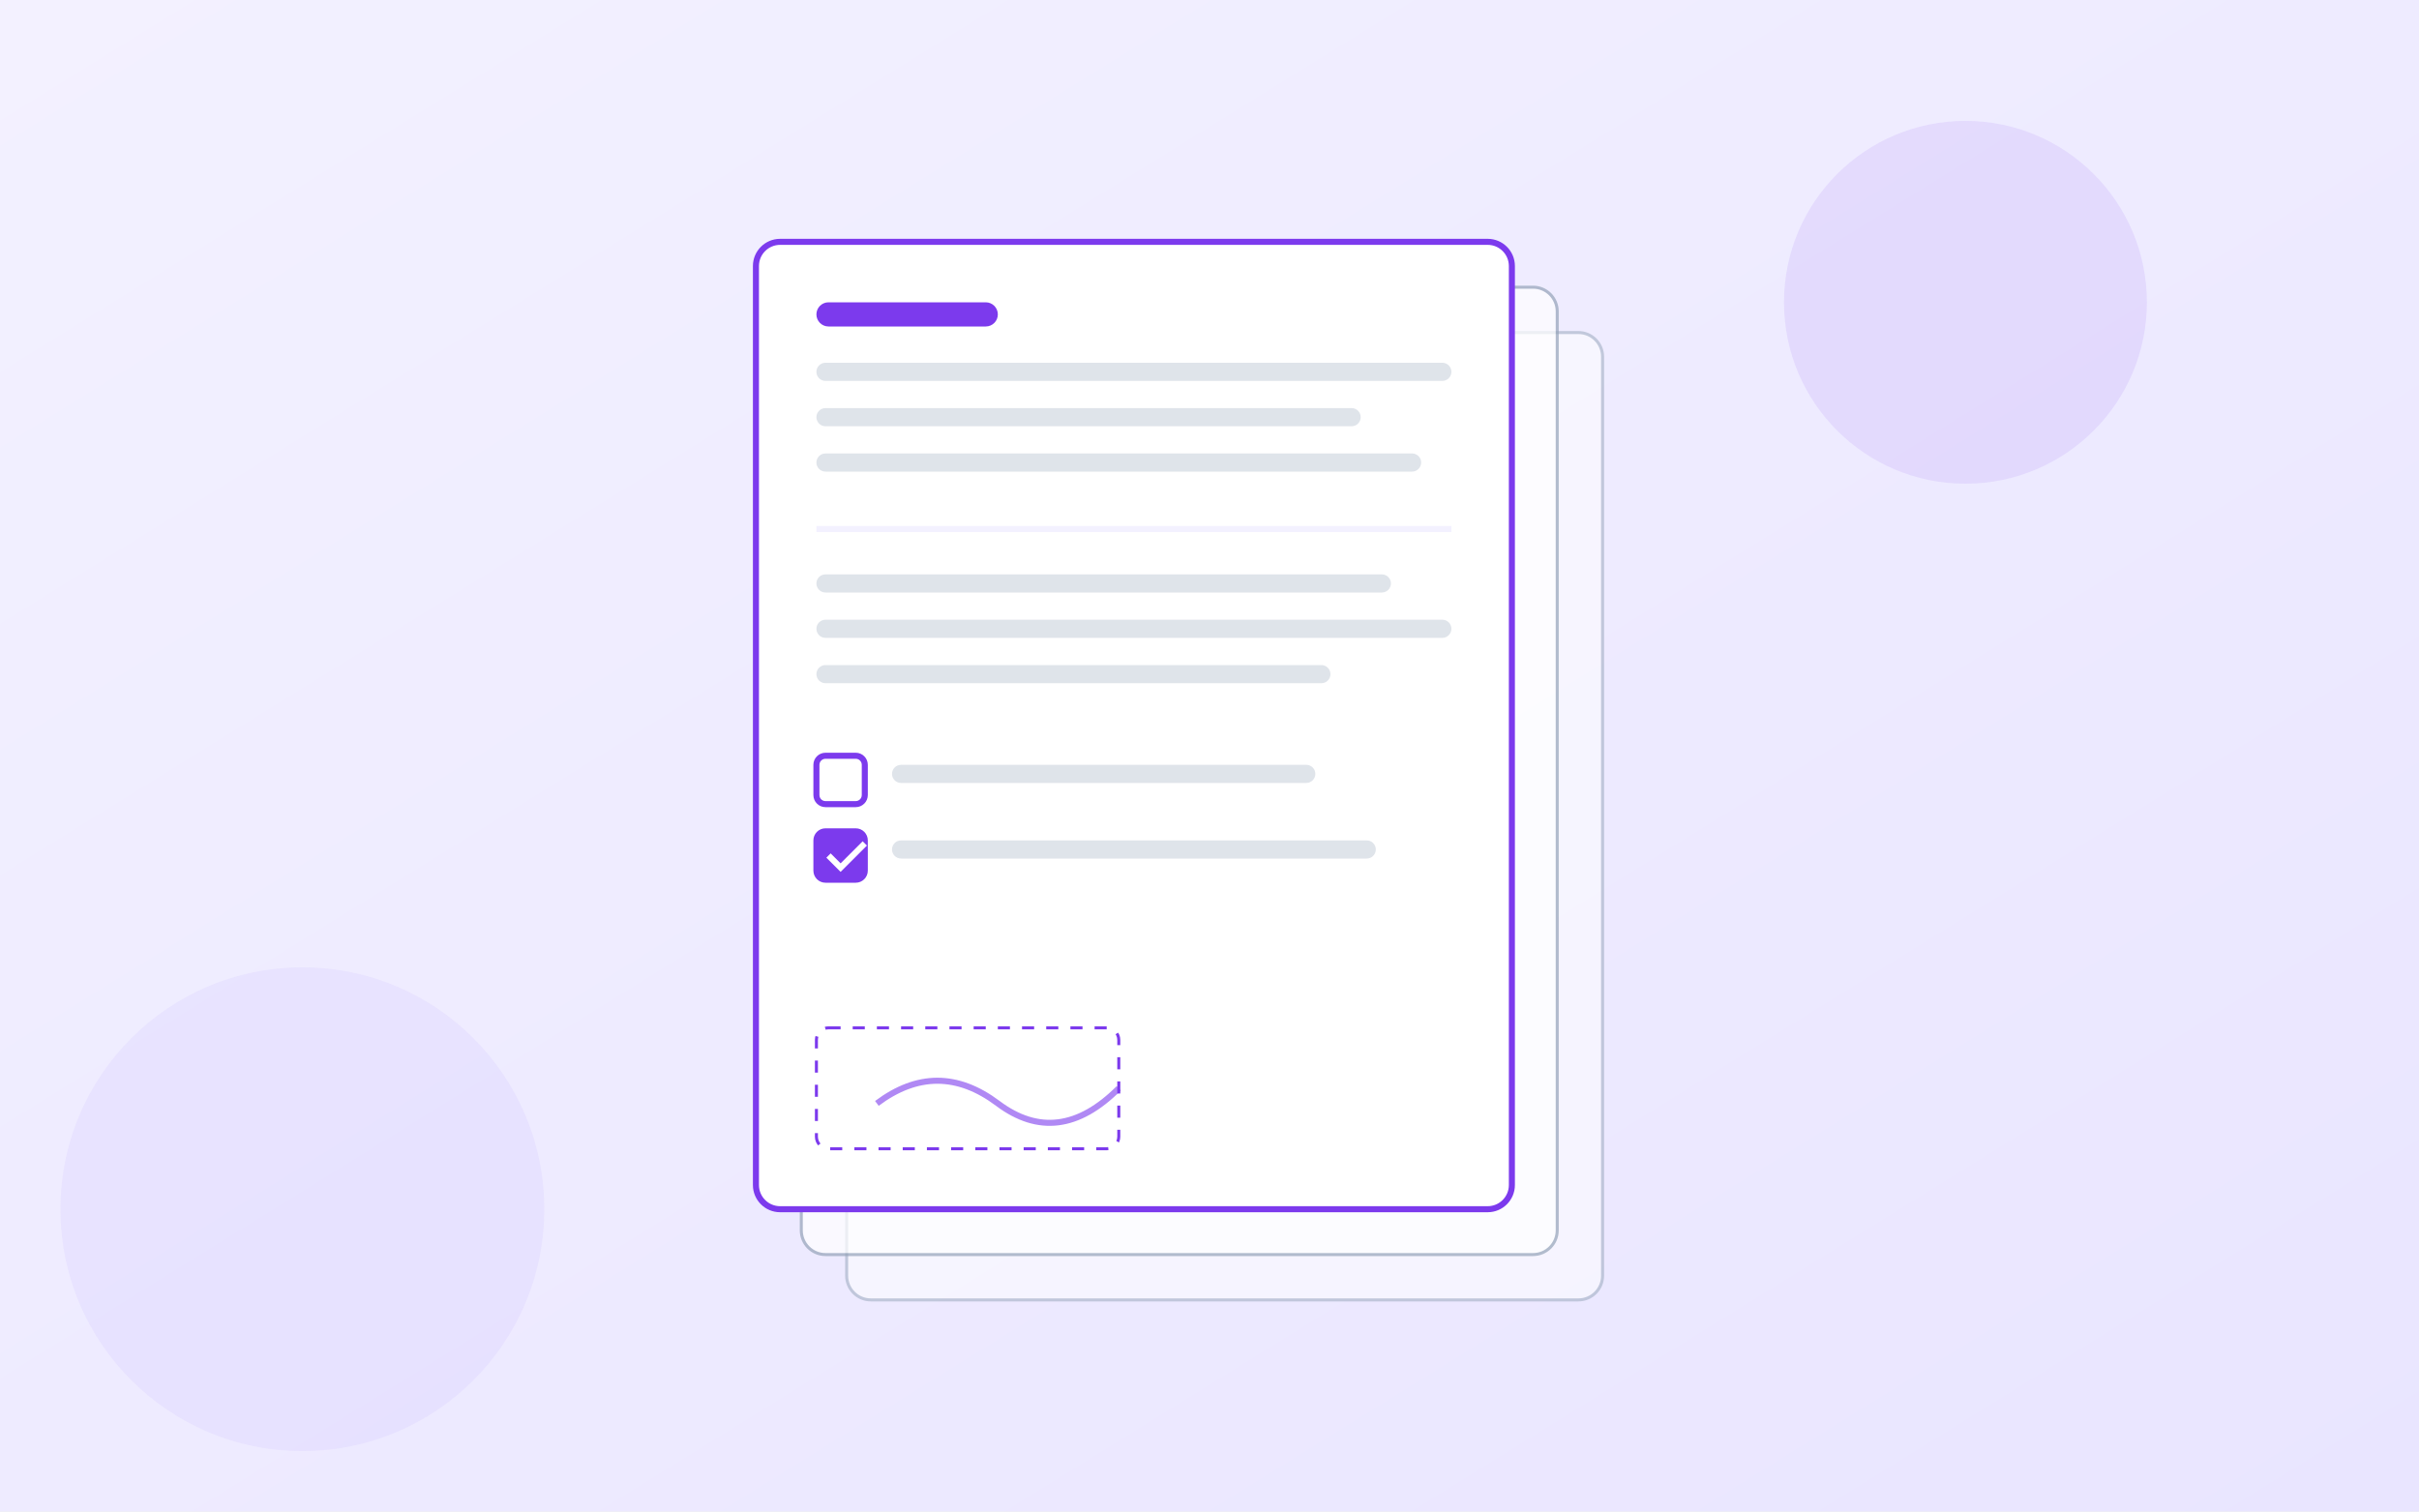
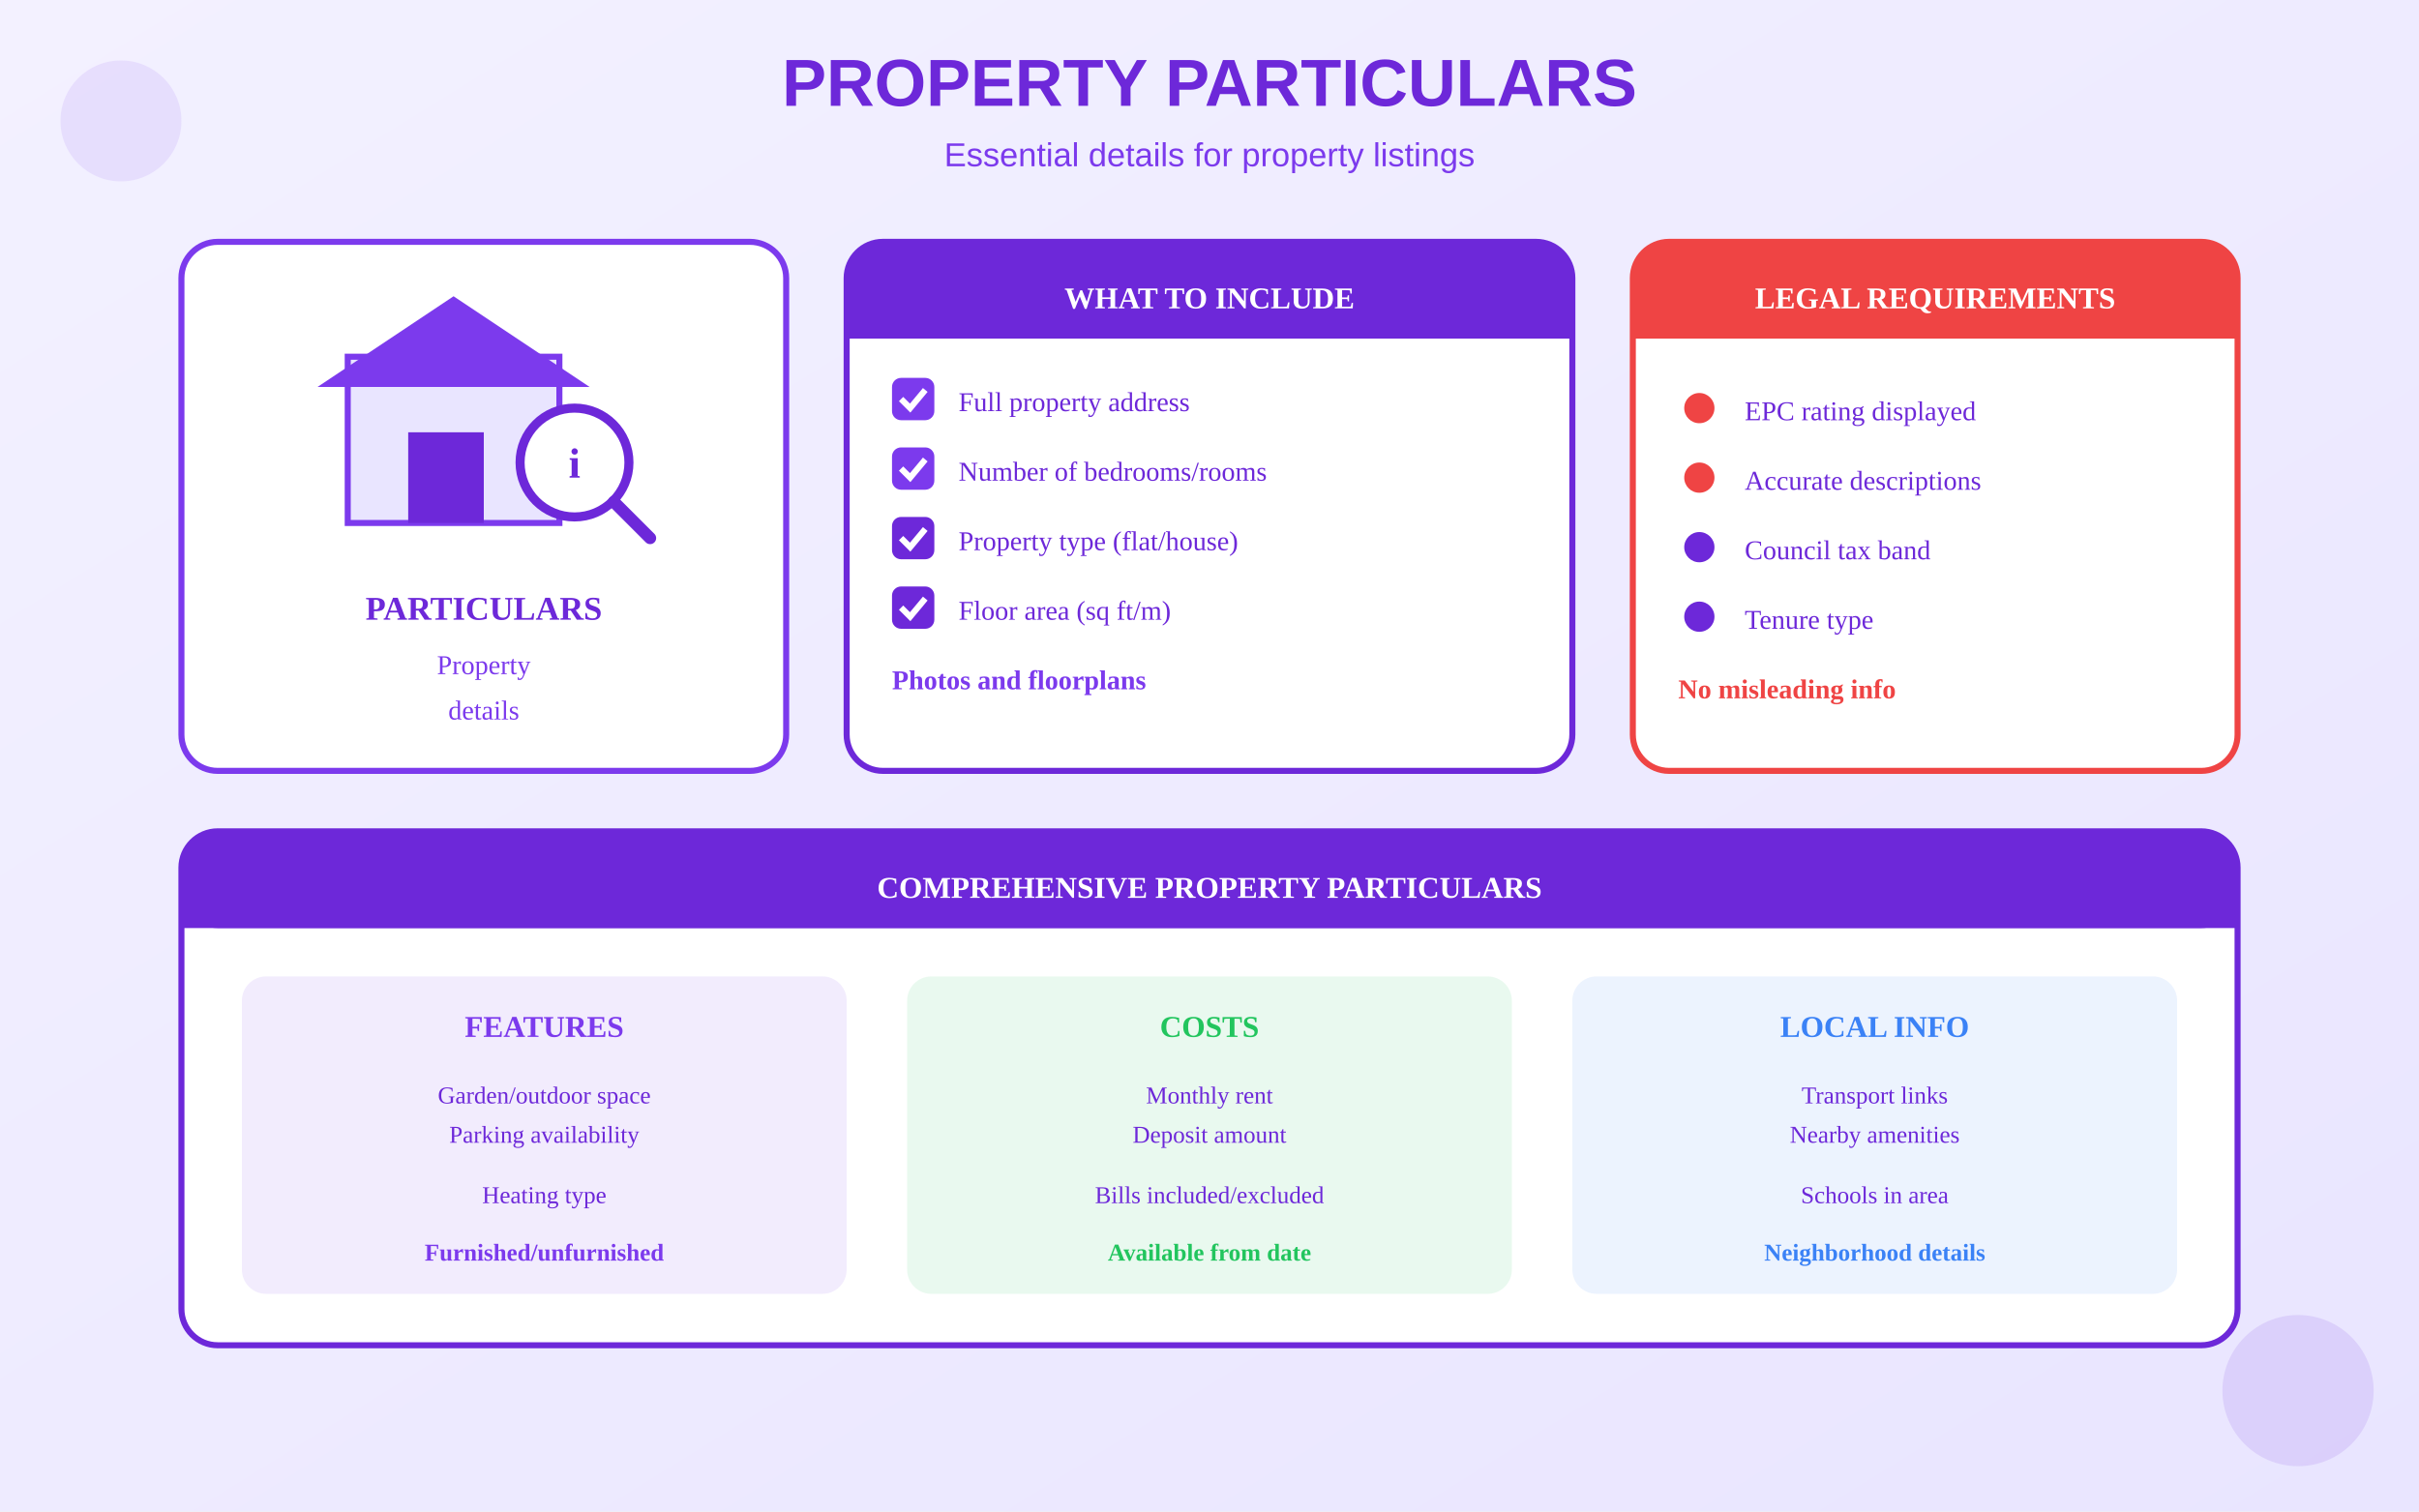
<svg xmlns="http://www.w3.org/2000/svg" viewBox="0 0 800 500">
  <defs>
    <linearGradient id="bgGrad" x1="0%" y1="0%" x2="100%" y2="100%">
      <stop offset="0%" style="stop-color:#F3F1FF" />
      <stop offset="100%" style="stop-color:#E9E5FF" />
    </linearGradient>
  </defs>
  <rect width="800" height="500" fill="url(#bgGrad)" />
-   <g transform="translate(250, 80)">
-     <rect x="30" y="30" width="250" height="320" rx="8" fill="white" stroke="#94A3B8" stroke-width="1" opacity="0.5" />
-     <rect x="15" y="15" width="250" height="320" rx="8" fill="white" stroke="#94A3B8" stroke-width="1" opacity="0.7" />
-     <rect x="0" y="0" width="250" height="320" rx="8" fill="white" stroke="#7C3AED" stroke-width="2" />
-     <rect x="20" y="20" width="60" height="8" rx="4" fill="#7C3AED" />
-     <rect x="20" y="40" width="210" height="6" rx="3" fill="#94A3B8" opacity="0.3" />
-     <rect x="20" y="55" width="180" height="6" rx="3" fill="#94A3B8" opacity="0.3" />
-     <rect x="20" y="70" width="200" height="6" rx="3" fill="#94A3B8" opacity="0.3" />
-     <line x1="20" y1="95" x2="230" y2="95" stroke="#F3F1FF" stroke-width="2" />
-     <rect x="20" y="110" width="190" height="6" rx="3" fill="#94A3B8" opacity="0.3" />
-     <rect x="20" y="125" width="210" height="6" rx="3" fill="#94A3B8" opacity="0.3" />
-     <rect x="20" y="140" width="170" height="6" rx="3" fill="#94A3B8" opacity="0.3" />
-     <rect x="20" y="170" width="16" height="16" rx="3" stroke="#7C3AED" stroke-width="2" fill="none" />
-     <rect x="45" y="173" width="140" height="6" rx="3" fill="#94A3B8" opacity="0.3" />
-     <rect x="20" y="195" width="16" height="16" rx="3" stroke="#7C3AED" stroke-width="2" fill="#7C3AED" />
-     <path d="M24 203 L28 207 L36 199" stroke="white" stroke-width="2" fill="none" />
-     <rect x="45" y="198" width="160" height="6" rx="3" fill="#94A3B8" opacity="0.3" />
-     <rect x="20" y="260" width="100" height="40" rx="4" stroke="#7C3AED" stroke-width="1" stroke-dasharray="4" fill="none" />
-     <path d="M40 285 Q60 270 80 285 Q100 300 120 280" stroke="#7C3AED" stroke-width="2" fill="none" opacity="0.6" />
+   <text x="400" y="35" text-anchor="middle" fill="#6D28D9" font-size="22" font-weight="bold" font-family="Arial">PROPERTY PARTICULARS</text>
+   <text x="400" y="55" text-anchor="middle" fill="#7C3AED" font-size="11" font-family="Arial">Essential details for property listings</text>
+   <g transform="translate(60, 80)">
+     <rect x="0" y="0" width="200" height="175" rx="12" fill="white" stroke="#7C3AED" stroke-width="2" />
+     <g transform="translate(25, 8)">
+       <rect x="30" y="30" width="70" height="55" fill="#E9E5FF" stroke="#7C3AED" stroke-width="2" />
+       <polygon points="65,10 110,40 20,40" fill="#7C3AED" />
+       <rect x="50" y="55" width="25" height="30" fill="#6D28D9" />
+       <circle cx="105" cy="65" r="18" fill="white" stroke="#6D28D9" stroke-width="3" />
+       <line x1="118" y1="78" x2="130" y2="90" stroke="#6D28D9" stroke-width="4" stroke-linecap="round" />
+       <text x="105" y="70" text-anchor="middle" fill="#6D28D9" font-size="14" font-weight="bold">i</text>
+     </g>
+     <text x="100" y="125" text-anchor="middle" fill="#6D28D9" font-size="11" font-weight="bold">PARTICULARS</text>
+     <text x="100" y="143" text-anchor="middle" fill="#7C3AED" font-size="9">Property</text>
+     <text x="100" y="158" text-anchor="middle" fill="#7C3AED" font-size="9">details</text>
  </g>
-   <circle cx="650" cy="100" r="60" fill="#7C3AED" opacity="0.1" />
-   <circle cx="100" cy="400" r="80" fill="#A78BFA" opacity="0.1" />
+   <g transform="translate(280, 80)">
+     <rect x="0" y="0" width="240" height="175" rx="12" fill="white" stroke="#6D28D9" stroke-width="2" />
+     <rect x="0" y="0" width="240" height="32" rx="12" fill="#6D28D9" />
+     <rect x="0" y="20" width="240" height="12" fill="#6D28D9" />
+     <text x="120" y="22" text-anchor="middle" fill="white" font-size="10" font-weight="bold">WHAT TO INCLUDE</text>
+     <g transform="translate(15, 45)">
+       <rect x="0" y="0" width="14" height="14" rx="3" fill="#7C3AED" />
+       <path d="M3 7 L6 10 L11 4" stroke="white" stroke-width="2" fill="none" />
+       <text x="22" y="11" fill="#6D28D9" font-size="9">Full property address</text>
+     </g>
+     <g transform="translate(15, 68)">
+       <rect x="0" y="0" width="14" height="14" rx="3" fill="#7C3AED" />
+       <path d="M3 7 L6 10 L11 4" stroke="white" stroke-width="2" fill="none" />
+       <text x="22" y="11" fill="#6D28D9" font-size="9">Number of bedrooms/rooms</text>
+     </g>
+     <g transform="translate(15, 91)">
+       <rect x="0" y="0" width="14" height="14" rx="3" fill="#6D28D9" />
+       <path d="M3 7 L6 10 L11 4" stroke="white" stroke-width="2" fill="none" />
+       <text x="22" y="11" fill="#6D28D9" font-size="9">Property type (flat/house)</text>
+     </g>
+     <g transform="translate(15, 114)">
+       <rect x="0" y="0" width="14" height="14" rx="3" fill="#6D28D9" />
+       <path d="M3 7 L6 10 L11 4" stroke="white" stroke-width="2" fill="none" />
+       <text x="22" y="11" fill="#6D28D9" font-size="9">Floor area (sq ft/m)</text>
+     </g>
+     <g transform="translate(15, 137)">
+       <text x="0" y="11" fill="#7C3AED" font-size="9" font-weight="bold">Photos and floorplans</text>
+     </g>
+   </g>
+   <g transform="translate(540, 80)">
+     <rect x="0" y="0" width="200" height="175" rx="12" fill="white" stroke="#EF4444" stroke-width="2" />
+     <rect x="0" y="0" width="200" height="32" rx="12" fill="#EF4444" />
+     <rect x="0" y="20" width="200" height="12" fill="#EF4444" />
+     <text x="100" y="22" text-anchor="middle" fill="white" font-size="10" font-weight="bold">LEGAL REQUIREMENTS</text>
+     <g transform="translate(15, 48)">
+       <circle cx="7" cy="7" r="5" fill="#EF4444" />
+       <text x="22" y="11" fill="#6D28D9" font-size="9">EPC rating displayed</text>
+     </g>
+     <g transform="translate(15, 71)">
+       <circle cx="7" cy="7" r="5" fill="#EF4444" />
+       <text x="22" y="11" fill="#6D28D9" font-size="9">Accurate descriptions</text>
+     </g>
+     <g transform="translate(15, 94)">
+       <circle cx="7" cy="7" r="5" fill="#6D28D9" />
+       <text x="22" y="11" fill="#6D28D9" font-size="9">Council tax band</text>
+     </g>
+     <g transform="translate(15, 117)">
+       <circle cx="7" cy="7" r="5" fill="#6D28D9" />
+       <text x="22" y="11" fill="#6D28D9" font-size="9">Tenure type</text>
+     </g>
+     <g transform="translate(15, 140)">
+       <text x="0" y="11" fill="#EF4444" font-size="9" font-weight="bold">No misleading info</text>
+     </g>
+   </g>
+   <g transform="translate(60, 275)">
+     <rect x="0" y="0" width="680" height="170" rx="12" fill="white" stroke="#6D28D9" stroke-width="2" />
+     <rect x="0" y="0" width="680" height="32" rx="12" fill="#6D28D9" />
+     <rect x="0" y="20" width="680" height="12" fill="#6D28D9" />
+     <text x="340" y="22" text-anchor="middle" fill="white" font-size="10" font-weight="bold">COMPREHENSIVE PROPERTY PARTICULARS</text>
+     <g transform="translate(20, 48)">
+       <rect x="0" y="0" width="200" height="105" rx="8" fill="#7C3AED" opacity="0.1" />
+       <text x="100" y="20" text-anchor="middle" fill="#7C3AED" font-size="10" font-weight="bold">FEATURES</text>
+       <text x="100" y="42" text-anchor="middle" fill="#6D28D9" font-size="8">Garden/outdoor space</text>
+       <text x="100" y="55" text-anchor="middle" fill="#6D28D9" font-size="8">Parking availability</text>
+       <text x="100" y="75" text-anchor="middle" fill="#6D28D9" font-size="8">Heating type</text>
+       <text x="100" y="94" text-anchor="middle" fill="#7C3AED" font-size="8" font-weight="bold">Furnished/unfurnished</text>
+     </g>
+     <g transform="translate(240, 48)">
+       <rect x="0" y="0" width="200" height="105" rx="8" fill="#22C55E" opacity="0.1" />
+       <text x="100" y="20" text-anchor="middle" fill="#22C55E" font-size="10" font-weight="bold">COSTS</text>
+       <text x="100" y="42" text-anchor="middle" fill="#6D28D9" font-size="8">Monthly rent</text>
+       <text x="100" y="55" text-anchor="middle" fill="#6D28D9" font-size="8">Deposit amount</text>
+       <text x="100" y="75" text-anchor="middle" fill="#6D28D9" font-size="8">Bills included/excluded</text>
+       <text x="100" y="94" text-anchor="middle" fill="#22C55E" font-size="8" font-weight="bold">Available from date</text>
+     </g>
+     <g transform="translate(460, 48)">
+       <rect x="0" y="0" width="200" height="105" rx="8" fill="#3B82F6" opacity="0.1" />
+       <text x="100" y="20" text-anchor="middle" fill="#3B82F6" font-size="10" font-weight="bold">LOCAL INFO</text>
+       <text x="100" y="42" text-anchor="middle" fill="#6D28D9" font-size="8">Transport links</text>
+       <text x="100" y="55" text-anchor="middle" fill="#6D28D9" font-size="8">Nearby amenities</text>
+       <text x="100" y="75" text-anchor="middle" fill="#6D28D9" font-size="8">Schools in area</text>
+       <text x="100" y="94" text-anchor="middle" fill="#3B82F6" font-size="8" font-weight="bold">Neighborhood details</text>
+     </g>
+   </g>
+   <circle cx="40" cy="40" r="20" fill="#7C3AED" opacity="0.1" />
+   <circle cx="760" cy="460" r="25" fill="#6D28D9" opacity="0.12" />
</svg>
